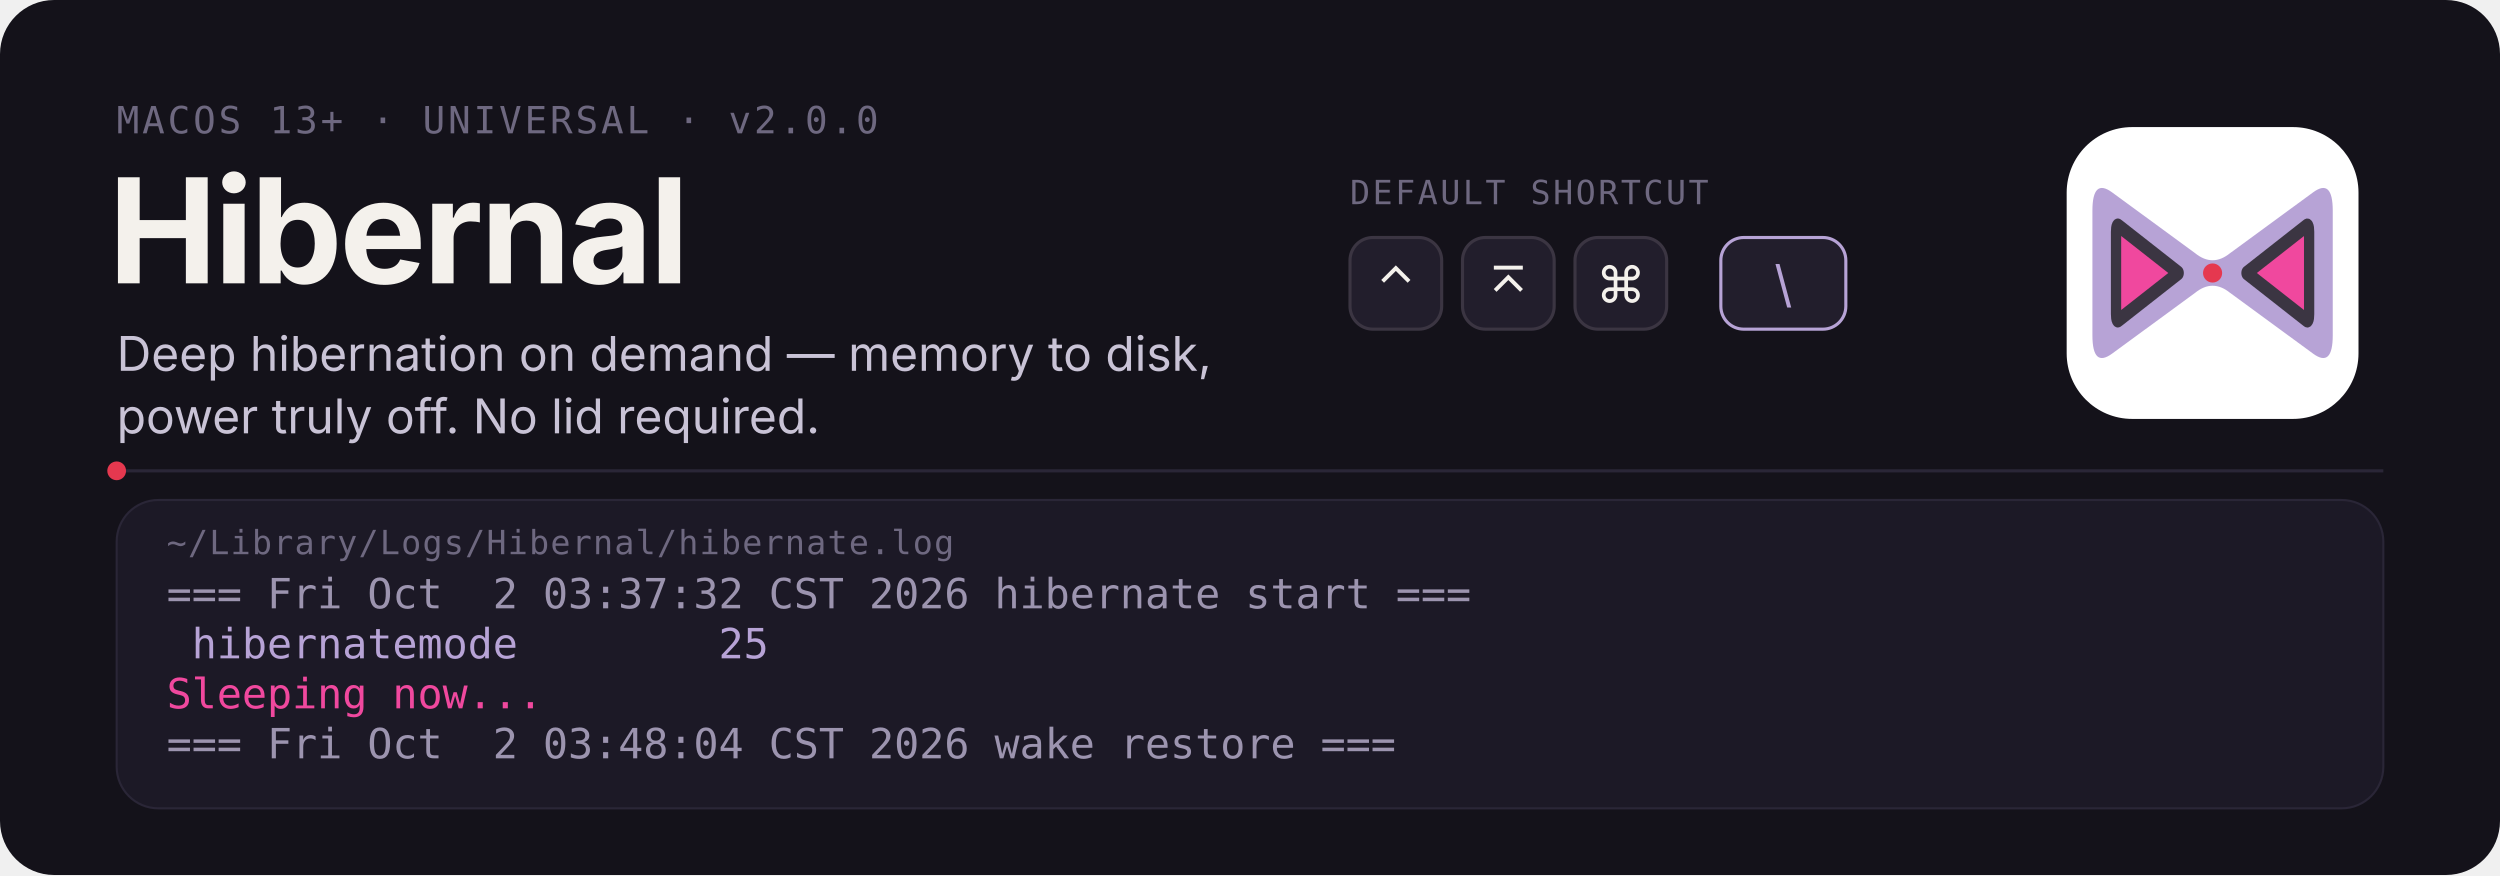
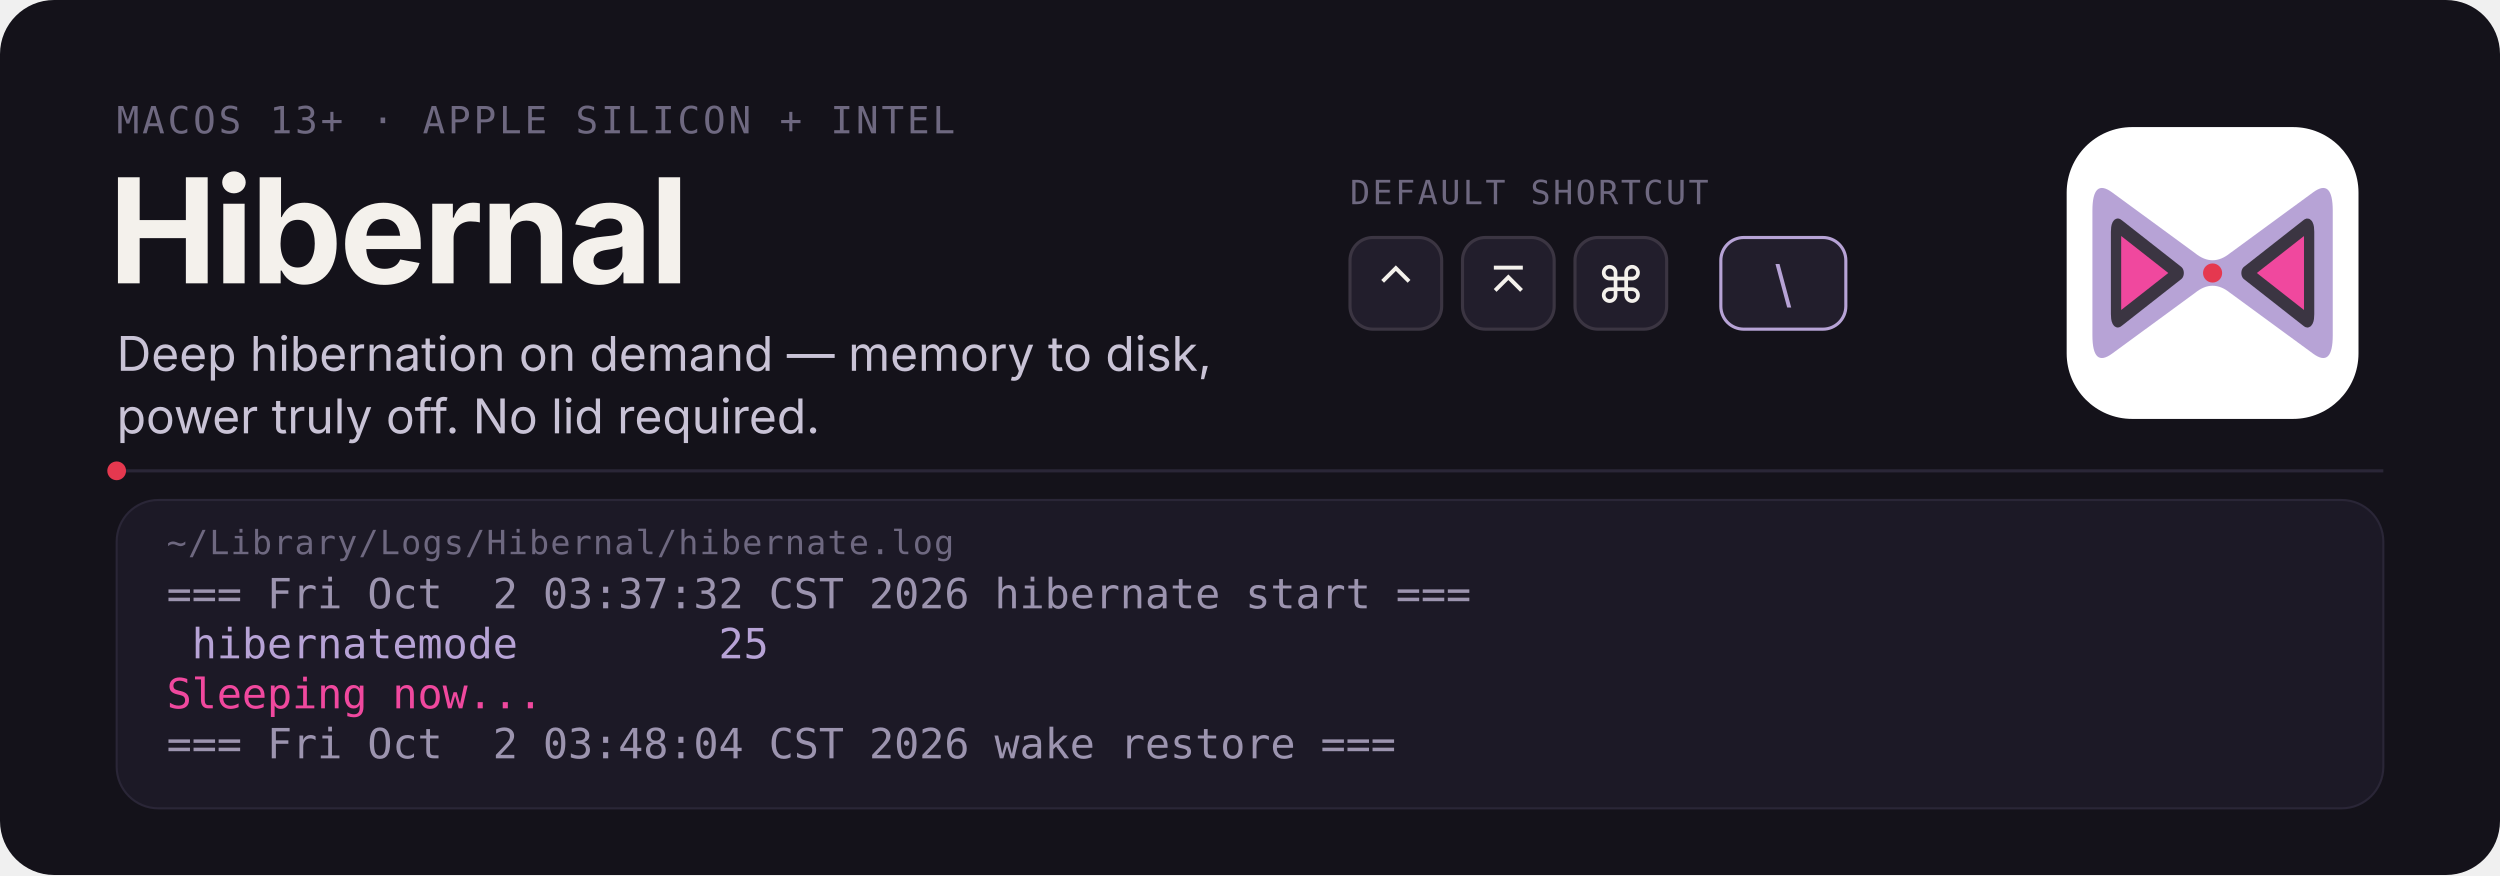
<svg xmlns="http://www.w3.org/2000/svg" width="1200" height="420" viewBox="0 0 1200 420" role="img" aria-labelledby="title desc">
  <defs>
    <g id="emblem">
      <rect x="100" y="100" width="824" height="824" rx="185" ry="185" fill="#FFFFFF" />
      <g transform="translate(512 512) scale(2.9 4.0) translate(-256 -314)">
        <path fill="#B7A3D6" d="M 158 257 Q 139 247, 139 270 L 139 358 Q 139 381, 158 371 L 239 328 Q 256 318, 273 328 L 354 371 Q 373 381, 373 358 L 373 270 Q 373 247, 354 257 L 273 300 Q 256 310, 239 300 Z" />
        <g fill="#F0489E">
          <path d="M 165 281 L 223 314 L 165 347 Q 162 349, 162 343 L 162 285 Q 162 279, 165 281 Z" />
          <path d="M 347 281 L 289 314 L 347 347 Q 350 349, 350 343 L 350 285 Q 350 279, 347 281 Z" />
        </g>
        <g fill="none" stroke="#3B3542" stroke-width="10" stroke-linejoin="round">
          <path d="M 165 281 L 223 314 L 165 347 Q 162 349, 162 343 L 162 285 Q 162 279, 165 281 Z" />
          <path d="M 347 281 L 289 314 L 347 347 Q 350 349, 350 343 L 350 285 Q 350 279, 347 281 Z" />
        </g>
      </g>
      <circle cx="512" cy="512" r="27" fill="#E5384F" />
    </g>
  </defs>
  <rect width="1200" height="420" rx="26" fill="#14121A" />
  <g id="title-block">
-     <text x="56" y="64" font-family="ui-monospace, SFMono-Regular, Menlo, monospace" font-size="18" letter-spacing="1.4" fill="#6E6880">MACOS 13+ · UNIVERSAL · v2.0.0</text>
+     <text x="56" y="64" font-family="ui-monospace, SFMono-Regular, Menlo, monospace" font-size="18" letter-spacing="1.4" fill="#6E6880">MACOS 13+ · APPLE SILICON + INTEL</text>
    <text x="52" y="136" font-family="-apple-system, BlinkMacSystemFont, Segoe UI, PingFang SC, sans-serif" font-size="70" font-weight="700" letter-spacing="-1.5" fill="#F4F1EC">Hibernal</text>
    <text x="56" y="178" font-family="-apple-system, BlinkMacSystemFont, Segoe UI, PingFang SC, sans-serif" font-size="23" fill="#C9C3D6">Deep hibernation on demand — memory to disk,</text>
    <text x="56" y="208" font-family="-apple-system, BlinkMacSystemFont, Segoe UI, PingFang SC, sans-serif" font-size="23" fill="#C9C3D6">power truly off. No lid required.</text>
  </g>
  <g id="shortcut" transform="translate(648 84)">
    <text x="0" y="14" font-family="ui-monospace, SFMono-Regular, Menlo, monospace" font-size="16" letter-spacing="1.2" fill="#6E6880">DEFAULT SHORTCUT</text>
    <g fill="#221E2C" stroke="#3B3542" stroke-width="1.5">
      <rect x="0" y="30" width="44" height="44" rx="11" />
      <rect x="54" y="30" width="44" height="44" rx="11" />
      <rect x="108" y="30" width="44" height="44" rx="11" />
      <rect x="178" y="30" width="60" height="44" rx="11" stroke="#B7A3D6" />
    </g>
    <g font-family="-apple-system, BlinkMacSystemFont, Segoe UI, sans-serif" font-size="24" fill="#F4F1EC" text-anchor="middle">
      <text x="22" y="61">⌃</text>
      <text x="76" y="61">⌅</text>
      <text x="130" y="61">⌘</text>
      <text x="208" y="61" fill="#B7A3D6">\</text>
    </g>
  </g>
  <use href="#emblem" transform="translate(975 44) scale(0.17)" />
  <line x1="56" y1="226" x2="1144" y2="226" stroke="#2A2637" stroke-width="1.5" />
  <circle cx="56" cy="226" r="4.5" fill="#E5384F" />
  <g id="real-log">
    <rect x="56" y="240" width="1088" height="148" rx="20" fill="#1C1926" stroke="#2A2637" stroke-width="1" />
    <text x="80" y="266" font-family="ui-monospace, SFMono-Regular, Menlo, monospace" font-size="16" letter-spacing="0.6" fill="#6E6880">~/Library/Logs/Hibernal/hibernate.log</text>
    <text x="80" y="292" xml:space="preserve" font-family="ui-monospace, SFMono-Regular, Menlo, monospace" font-size="20" fill="#9C94AF">=== Fri Oct  2 03:37:32 CST 2026 hibernate start ===</text>
    <text x="80" y="316" xml:space="preserve" font-family="ui-monospace, SFMono-Regular, Menlo, monospace" font-size="20" fill="#B7A3D6"> hibernatemode        25</text>
    <text x="80" y="340" xml:space="preserve" font-family="ui-monospace, SFMono-Regular, Menlo, monospace" font-size="20" fill="#F0489E">Sleeping now...</text>
    <text x="80" y="364" xml:space="preserve" font-family="ui-monospace, SFMono-Regular, Menlo, monospace" font-size="20" fill="#9C94AF">=== Fri Oct  2 03:48:04 CST 2026 wake restore ===</text>
  </g>
</svg>
